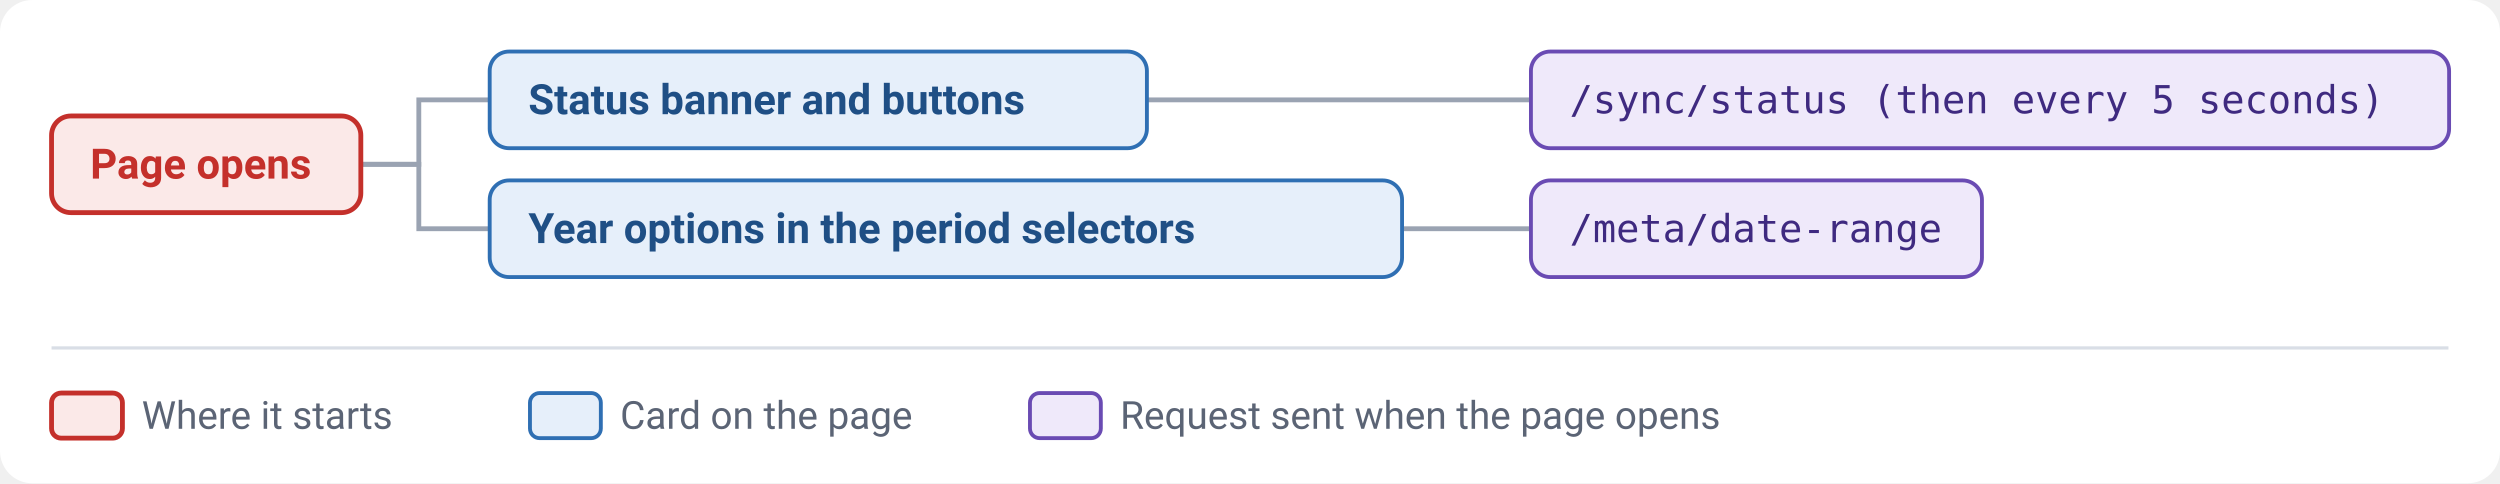
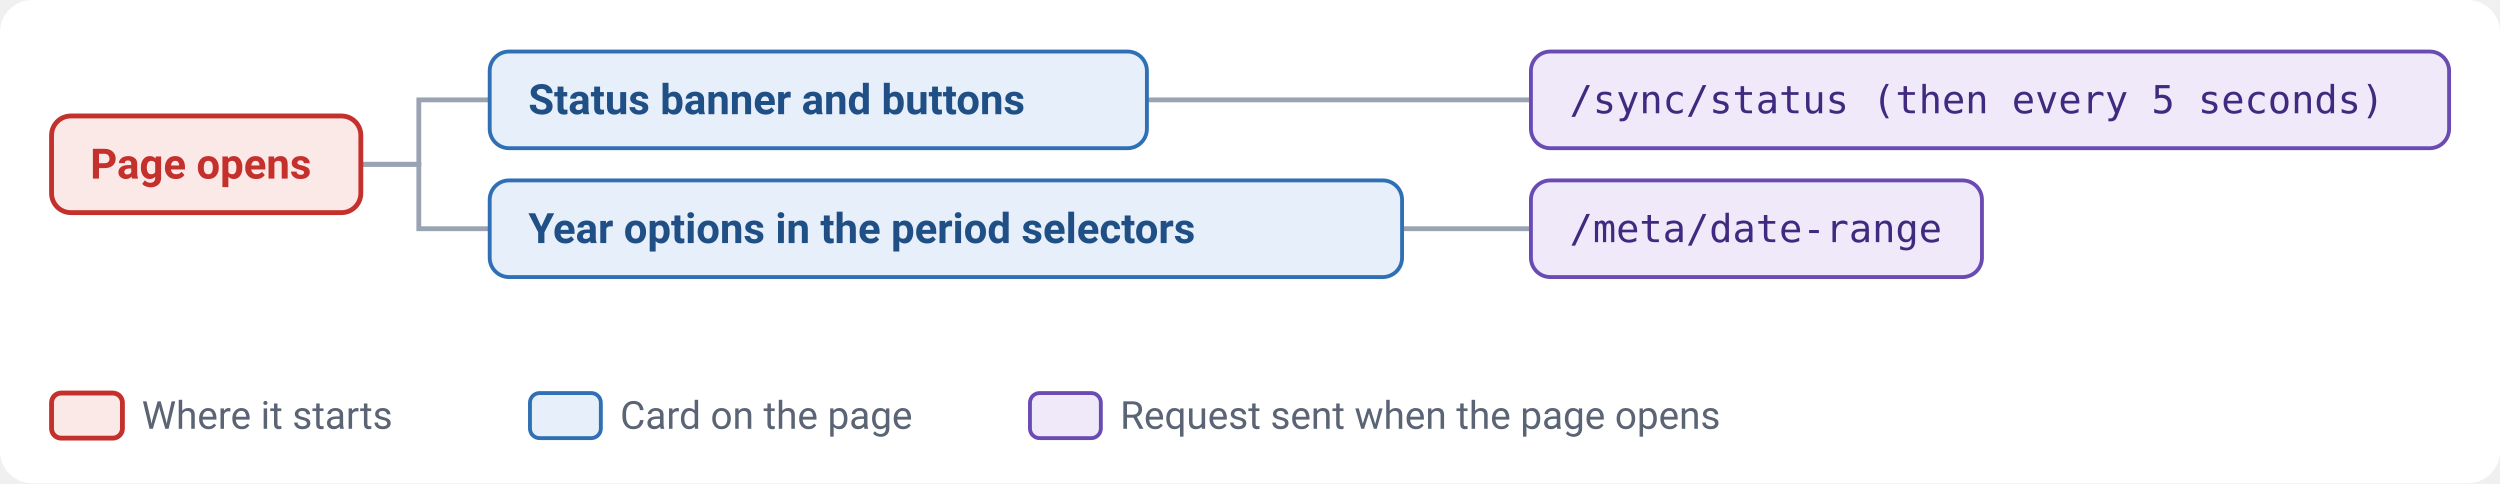
<svg xmlns="http://www.w3.org/2000/svg" width="776" height="150" viewBox="0 0 776 150" role="img" aria-label="Requests sent when the Sync page opens">
  <style>
  .bg { fill: #ffffff; }
  text { font-family: system-ui, -apple-system, "Segoe UI", Roboto, Arial, sans-serif; font-size: 13px; dominant-baseline: central; }
  .mono { font-family: ui-monospace, SFMono-Regular, Menlo, Consolas, monospace; font-size: 12px; }
  .edge { fill: none; stroke: #9aa3b2; stroke-width: 1.5; }
  .edge-label { font-size: 11.5px; font-style: italic; fill: #5b6475; }
  .root rect { fill: #fbe9e8; stroke: #c4302b; stroke-width: 1.5; } .root text { fill: #c4302b; font-weight: 700; }
  .card rect { fill: #e6effa; stroke: #2f6fb3; stroke-width: 1.2; } .card text { fill: #1f4f85; font-weight: 600; }
  .sub rect { fill: #f3f7fc; stroke: #7da3cf; stroke-width: 1; stroke-dasharray: 4 3; } .sub text { fill: #1f4f85; }
  .ep rect { fill: #efe9fa; stroke: #6a4bb3; stroke-width: 1.2; } .ep text { fill: #3f2a80; }
  .ep-tab rect { fill: #fff4d6; stroke: #b08b3a; stroke-width: 1.2; stroke-dasharray: 5 3; } .ep-tab text { fill: #6b4f00; }
  .ep-after rect { fill: #ffffff; stroke: #6a4bb3; stroke-width: 1.2; stroke-dasharray: 5 3; } .ep-after text { fill: #3f2a80; }
  @media (prefers-color-scheme: dark) {
    .bg { fill: #1a1f27; } .edge { stroke: #5b6475; } .edge-label { fill: #9aa3b2; }
    .root rect { fill: #3a1e1d; stroke: #ff6b63; } .root text { fill: #ff8a80; }
    .card rect { fill: #1b2a3d; stroke: #7db3ef; } .card text { fill: #a9cdf5; }
    .sub rect { fill: #17212e; stroke: #4f79a8; } .sub text { fill: #a9cdf5; }
    .ep rect { fill: #2a2340; stroke: #b9a2f5; } .ep text { fill: #d6c9fb; }
    .ep-tab rect { fill: #362d12; stroke: #c9a24a; } .ep-tab text { fill: #f2d98a; }
    .ep-after rect { fill: #1a1f27; stroke: #b9a2f5; } .ep-after text { fill: #d6c9fb; }
  }
  .legend-text { font-size: 12px; fill: #5b6475; }
-   .legend-rule { stroke: #d9dee6; stroke-width: 1; }
-   @media (prefers-color-scheme: dark) { .legend-text { fill: #9aa3b2; } .legend-rule { stroke: #2f3744; } }
+   @media (prefers-color-scheme: dark) { .legend-text { fill: #9aa3b2; } }
</style>
  <rect class="bg" width="776" height="150" rx="10" />
  <path class="edge" d="M356.0,31.0 H374.0 V31.0 H475.2" />
  <path class="edge" d="M435.2,71.0 H453.2 V71.0 H475.2" />
  <path class="edge" d="M112.0,51.0 H130.0 V31.0 H152.0" />
  <path class="edge" d="M112.0,51.0 H130.0 V71.0 H152.0" />
  <g class="ep">
    <rect x="475.2" y="16.0" width="285.0" height="30" rx="6" />
    <text class="mono" x="487.2" y="31.0">/sync/status  (then every 5 seconds)</text>
  </g>
  <g class="card">
    <rect x="152.0" y="16.0" width="204.0" height="30" rx="6" />
    <text x="164.0" y="31.0">Status banner and buttons</text>
  </g>
  <g class="ep">
    <rect x="475.2" y="56.0" width="140.0" height="30" rx="6" />
    <text class="mono" x="487.2" y="71.0">/meta/date-range</text>
  </g>
  <g class="card">
    <rect x="152.0" y="56.0" width="283.2" height="30" rx="6" />
    <text x="164.0" y="71.0">Year options in the period selectors</text>
  </g>
  <g class="root">
    <rect x="16.0" y="36.0" width="96.0" height="30" rx="6" />
    <text x="28.0" y="51.0">Page opens</text>
  </g>
-   <line class="legend-rule" x1="16" y1="108.0" x2="760.0" y2="108.0" />
  <g class="root">
    <rect x="16.0" y="122.0" width="22" height="14" rx="3" />
  </g>
  <text class="legend-text" x="44.0" y="129.0">Where it starts</text>
  <g class="card">
    <rect x="164.5" y="122.0" width="22" height="14" rx="3" />
  </g>
  <text class="legend-text" x="192.5" y="129.0">Card on the page</text>
  <g class="ep">
    <rect x="319.7" y="122.0" width="22" height="14" rx="3" />
  </g>
  <text class="legend-text" x="347.7" y="129.0">Request sent when the page opens</text>
</svg>
